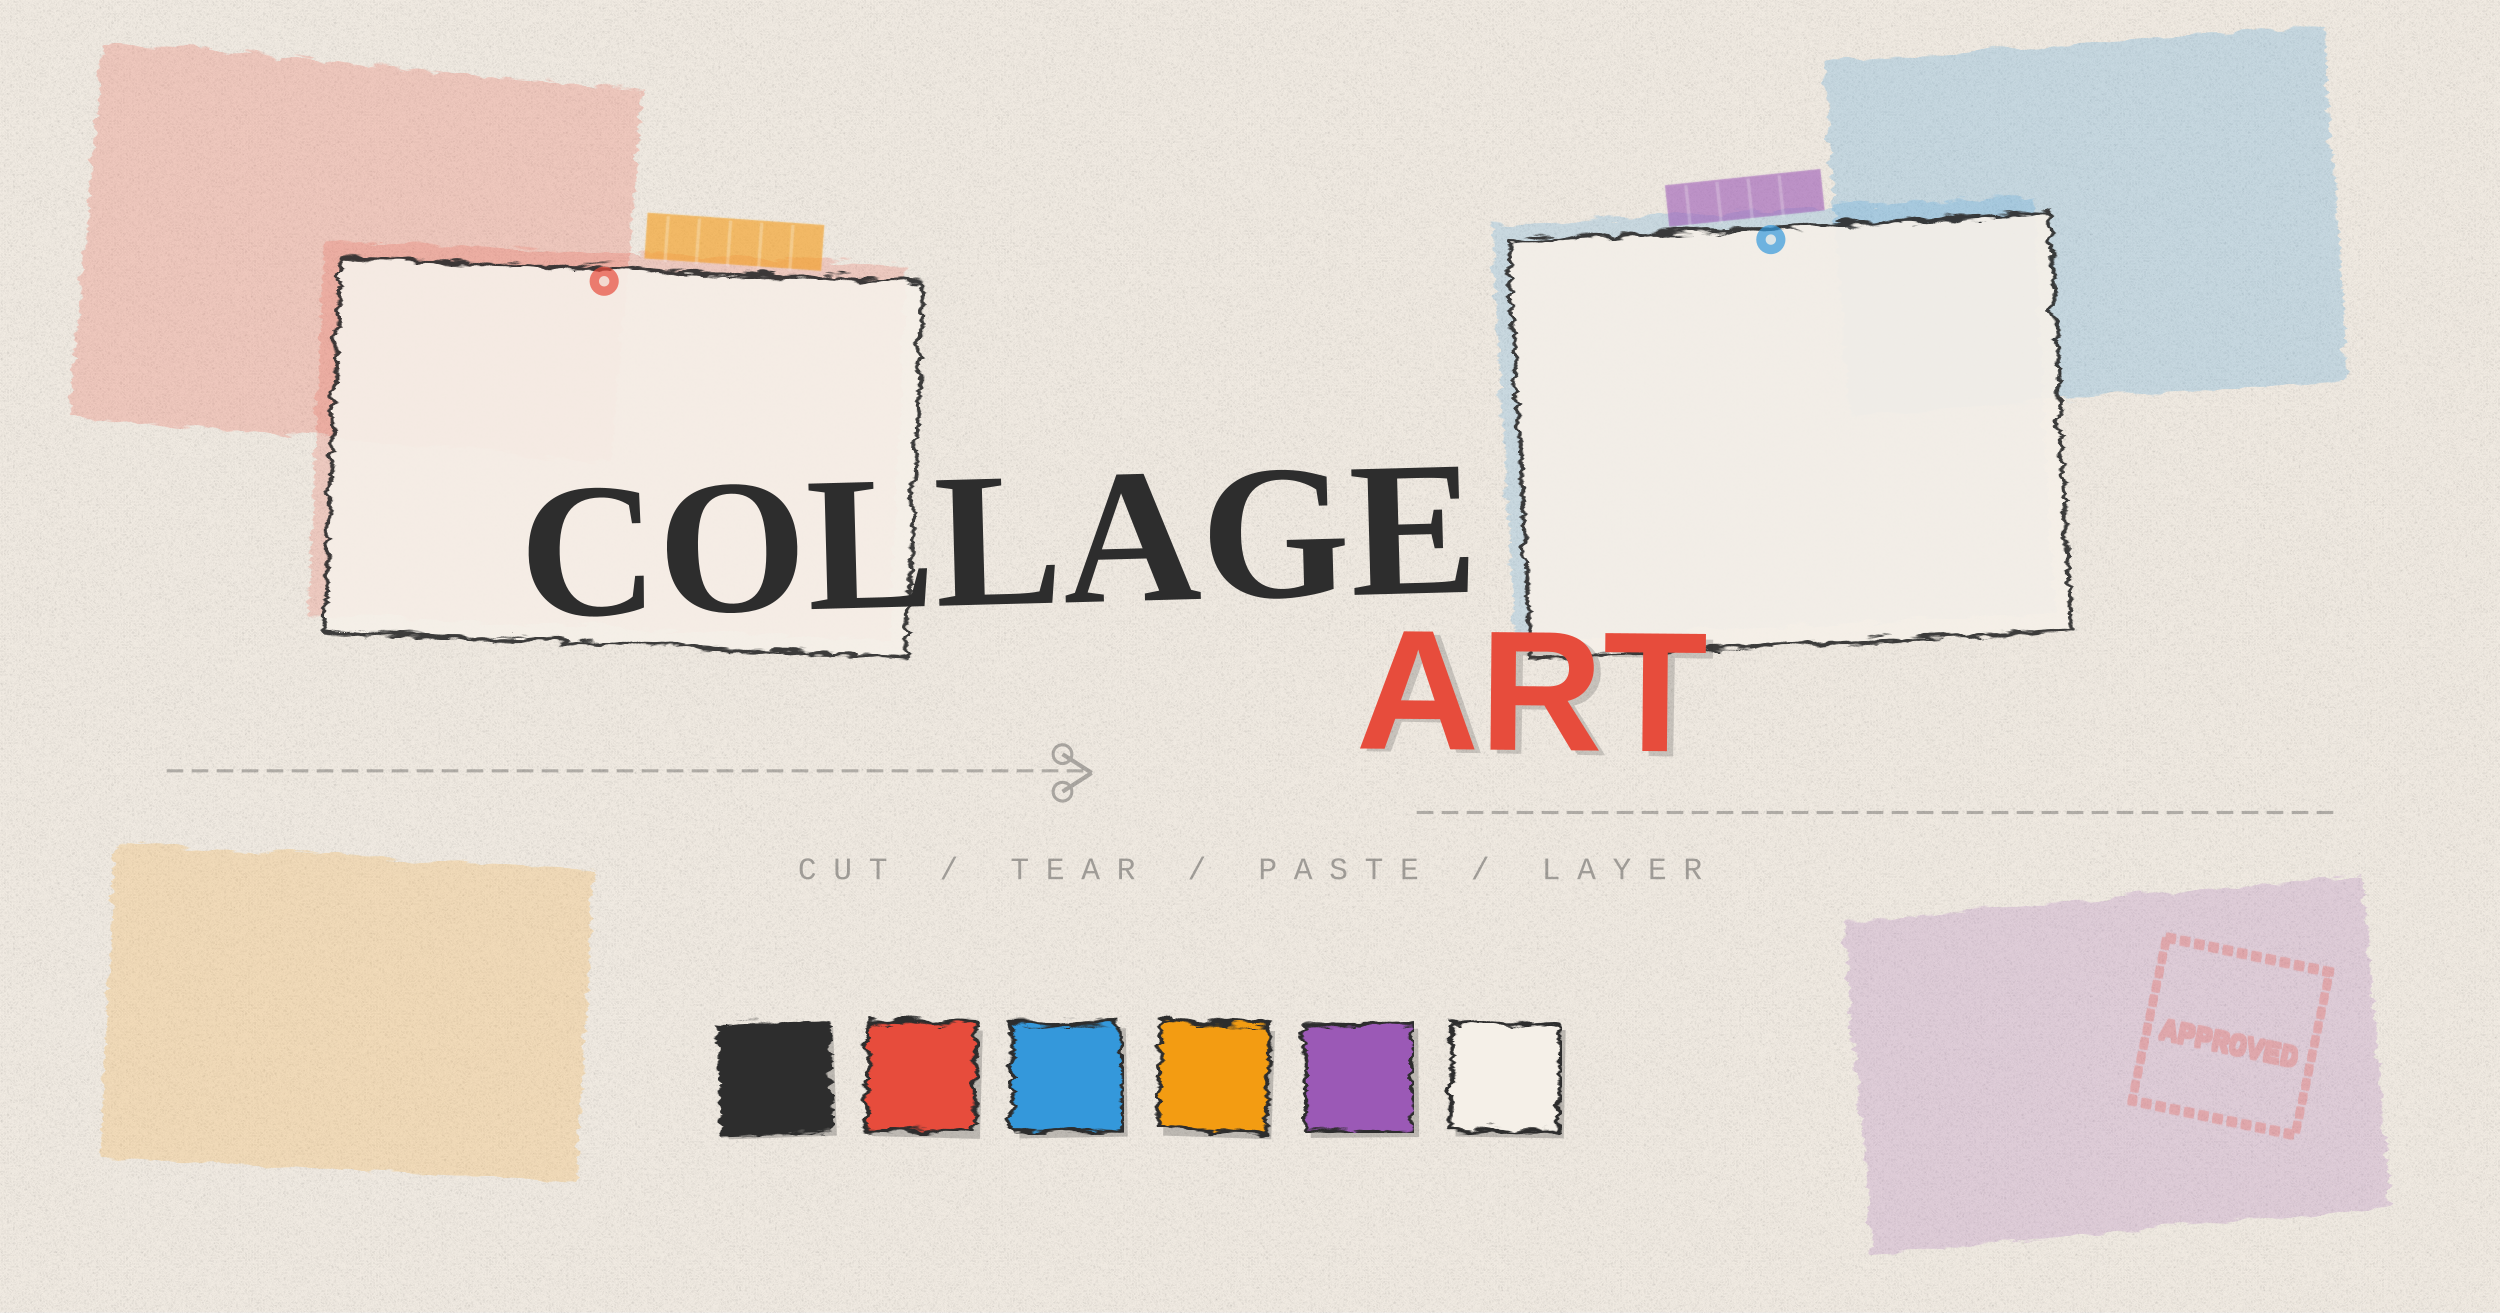
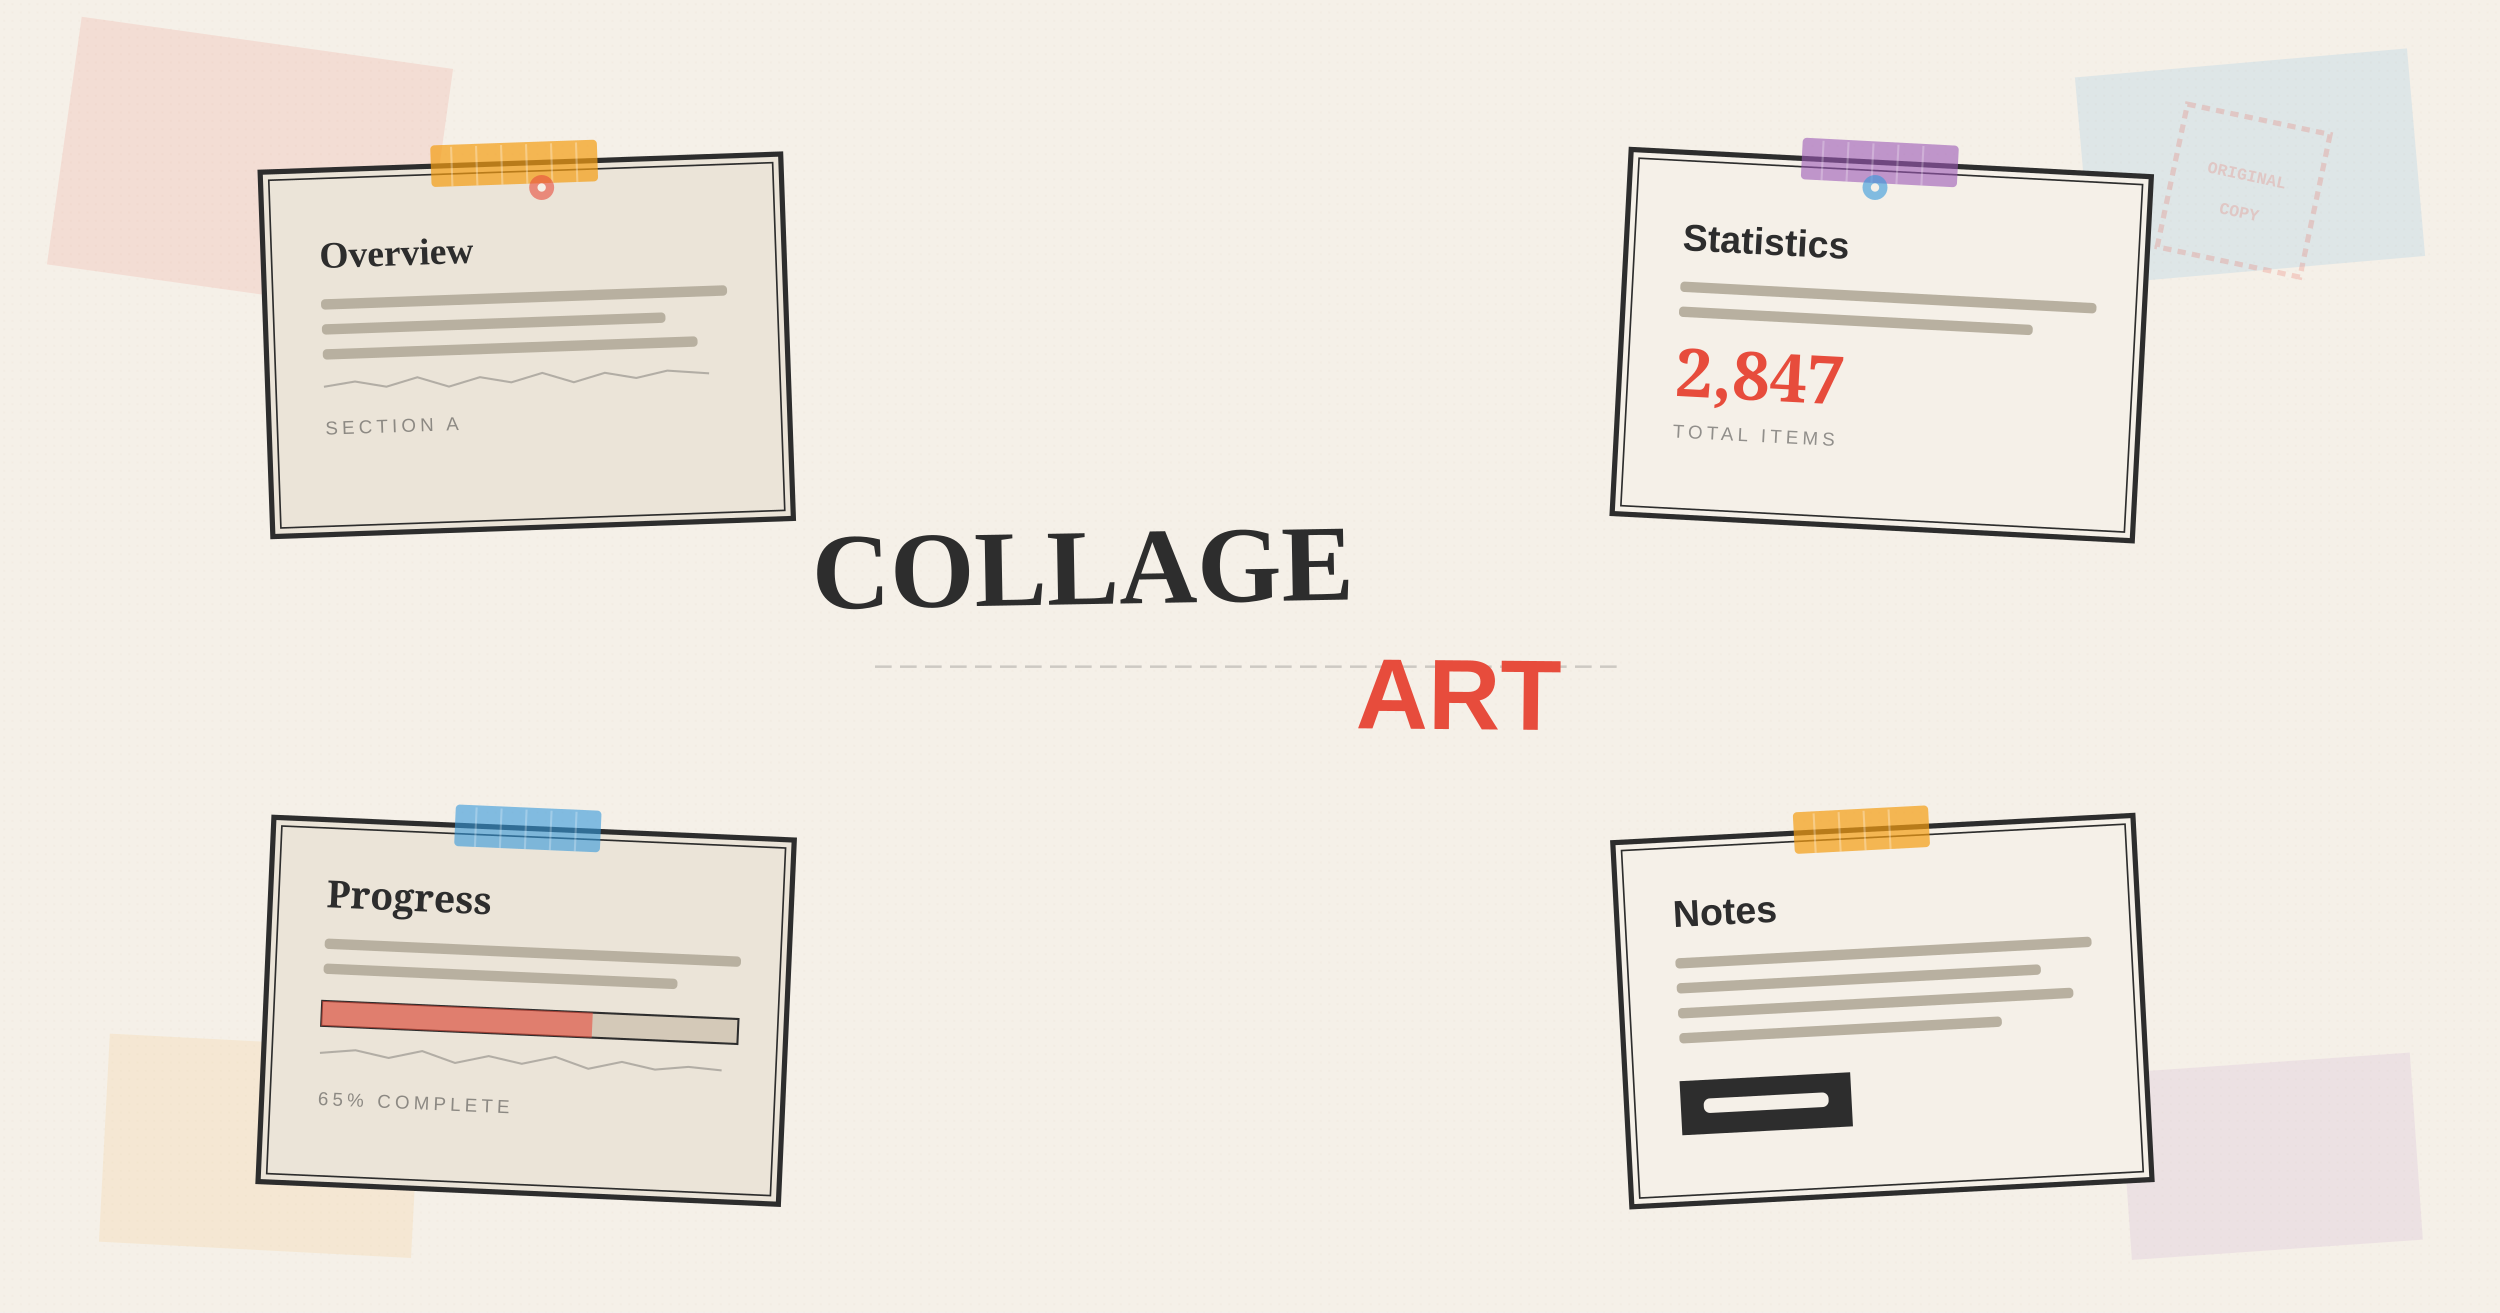
- <svg xmlns="http://www.w3.org/2000/svg" width="1200" height="630" viewBox="0 0 1200 630" fill="none">
+ <svg xmlns="http://www.w3.org/2000/svg" viewBox="0 0 1200 630">
  <defs>
-     <filter id="colTear" x="-2%" y="-2%" width="104%" height="104%">
-       <feTurbulence baseFrequency="0.04 0.15" numOctaves="3" seed="7" result="tear" />
-       <feDisplacementMap in="SourceGraphic" in2="tear" scale="6" xChannelSelector="R" yChannelSelector="G" />
-     </filter>
-     <filter id="colGrain" x="0" y="0" width="100%" height="100%">
-       <feTurbulence baseFrequency="0.7" numOctaves="4" seed="3" stitchTiles="stitch" result="grain" />
-       <feColorMatrix type="saturate" values="0" in="grain" result="mono" />
-       <feBlend in="SourceGraphic" in2="mono" mode="multiply" />
-     </filter>
-     <filter id="colTape">
-       <feGaussianBlur stdDeviation="0.5" />
-       <feComponentTransfer>
-         <feFuncA type="linear" slope="0.8" />
-       </feComponentTransfer>
-     </filter>
-     <filter id="colStamp">
-       <feMorphology operator="dilate" radius="0.5" />
-       <feGaussianBlur stdDeviation="0.4" />
-     </filter>
+     <pattern id="paperGrain" width="4" height="4" patternUnits="userSpaceOnUse">
+       <circle cx="2" cy="2" r="0.3" fill="#c4a882" opacity="0.15" />
+     </pattern>
  </defs>
  <rect width="1200" height="630" fill="#f5f0e8" />
-   <rect width="1200" height="630" fill="#ebe4d8" opacity="0.30" filter="url(#colGrain)" />
-   <rect x="40" y="30" width="260" height="180" fill="#e74c3c" opacity="0.22" transform="rotate(5 170 120)" filter="url(#colTear)" />
-   <rect x="880" y="20" width="240" height="170" fill="#3498db" opacity="0.22" transform="rotate(-4 1000 105)" filter="url(#colTear)" />
-   <rect x="50" y="410" width="230" height="150" fill="#f39c12" opacity="0.20" transform="rotate(3 165 485)" filter="url(#colTear)" />
-   <rect x="890" y="430" width="250" height="160" fill="#9b59b6" opacity="0.20" transform="rotate(-5 1015 510)" filter="url(#colTear)" />
-   <g filter="url(#colTear)">
-     <rect x="150" y="120" width="280" height="180" fill="#e74c3c" opacity="0.20" transform="rotate(2.5 290 210)" />
-     <rect x="158" y="128" width="280" height="180" fill="#f5f0e8" opacity="0.92" transform="rotate(2.5 298 218)" stroke="#2d2d2d" stroke-width="2" />
+   <rect width="1200" height="630" fill="url(#paperGrain)" />
+   <rect x="30" y="20" width="180" height="120" fill="#e74c3c" opacity="0.12" transform="rotate(8 120 80)" />
+   <rect x="1000" y="30" width="160" height="100" fill="#3498db" opacity="0.12" transform="rotate(-5 1080 80)" />
+   <rect x="50" y="500" width="150" height="100" fill="#f39c12" opacity="0.1" transform="rotate(3 125 550)" />
+   <rect x="1020" y="510" width="140" height="90" fill="#9b59b6" opacity="0.1" transform="rotate(-4 1090 555)" />
+   <g transform="translate(1050, 50) rotate(12)" opacity="0.2">
+     <rect width="70" height="70" fill="none" stroke="#e74c3c" stroke-width="2.5" stroke-dasharray="4 3" />
+     <text x="35" y="30" font-family="'Courier New', monospace" font-size="8" fill="#e74c3c" text-anchor="middle" font-weight="700">ORIGINAL</text>
+     <text x="35" y="48" font-family="'Courier New', monospace" font-size="8" fill="#e74c3c" text-anchor="middle" font-weight="700">COPY</text>
  </g>
-   <g filter="url(#colTear)">
-     <rect x="720" y="100" width="260" height="200" fill="#3498db" opacity="0.20" transform="rotate(-3 850 200)" />
-     <rect x="728" y="108" width="260" height="200" fill="#f5f0e8" opacity="0.92" transform="rotate(-3 858 208)" stroke="#2d2d2d" stroke-width="2" />
+   <g transform="rotate(-2 260 170)">
+     <rect x="128" y="78" width="250" height="175" fill="#ebe4d8" stroke="#2d2d2d" stroke-width="2.5" />
+     <rect x="132" y="82" width="242" height="167" fill="none" stroke="#2d2d2d" stroke-width="0.8" />
+     <rect x="210" y="68" width="80" height="20" rx="2" fill="#f39c12" opacity="0.7" />
+     <line x1="220" y1="69" x2="220" y2="88" stroke="#fff" stroke-width="1" opacity="0.3" />
+     <line x1="232" y1="69" x2="232" y2="88" stroke="#fff" stroke-width="1" opacity="0.3" />
+     <line x1="244" y1="69" x2="244" y2="88" stroke="#fff" stroke-width="1" opacity="0.3" />
+     <line x1="256" y1="69" x2="256" y2="88" stroke="#fff" stroke-width="1" opacity="0.3" />
+     <line x1="268" y1="69" x2="268" y2="88" stroke="#fff" stroke-width="1" opacity="0.3" />
+     <line x1="280" y1="69" x2="280" y2="88" stroke="#fff" stroke-width="1" opacity="0.3" />
+     <text x="155" y="125" font-family="Georgia, 'Times New Roman', serif" font-size="18" font-weight="700" fill="#2d2d2d">Overview</text>
+     <rect x="155" y="140" width="195" height="5" rx="2" fill="#b8b0a0" />
+     <rect x="155" y="152" width="165" height="5" rx="2" fill="#b8b0a0" />
+     <rect x="155" y="164" width="180" height="5" rx="2" fill="#b8b0a0" />
+     <path d="M155,182 L170,180 L185,183 L200,179 L215,184 L230,180 L245,183 L260,179 L275,184 L290,180 L305,183 L320,180 L340,182" fill="none" stroke="#2d2d2d" stroke-width="1" opacity="0.3" />
+     <text x="155" y="205" font-family="Arial, sans-serif" font-size="9" fill="#2d2d2d" opacity="0.5" letter-spacing="2">SECTION A</text>
  </g>
-   <g filter="url(#colTape)">
-     <rect x="310" y="105" width="85" height="22" fill="#f39c12" opacity="0.78" transform="rotate(4 352 116)" />
-     <line x1="320" y1="106" x2="320" y2="128" stroke="#fff" stroke-width="1.5" opacity="0.30" transform="rotate(4 352 116)" />
-     <line x1="335" y1="106" x2="335" y2="128" stroke="#fff" stroke-width="1.5" opacity="0.30" transform="rotate(4 352 116)" />
-     <line x1="350" y1="106" x2="350" y2="128" stroke="#fff" stroke-width="1.5" opacity="0.30" transform="rotate(4 352 116)" />
-     <line x1="365" y1="106" x2="365" y2="128" stroke="#fff" stroke-width="1.5" opacity="0.30" transform="rotate(4 352 116)" />
-     <line x1="380" y1="106" x2="380" y2="128" stroke="#fff" stroke-width="1.5" opacity="0.30" transform="rotate(4 352 116)" />
+   <g transform="rotate(3 900 170)">
+     <rect x="778" y="78" width="250" height="175" fill="#f5f0e8" stroke="#2d2d2d" stroke-width="2.5" />
+     <rect x="782" y="82" width="242" height="167" fill="none" stroke="#2d2d2d" stroke-width="0.8" />
+     <rect x="860" y="68" width="75" height="20" rx="2" fill="#9b59b6" opacity="0.6" />
+     <line x1="870" y1="69" x2="870" y2="88" stroke="#fff" stroke-width="1" opacity="0.25" />
+     <line x1="882" y1="69" x2="882" y2="88" stroke="#fff" stroke-width="1" opacity="0.25" />
+     <line x1="894" y1="69" x2="894" y2="88" stroke="#fff" stroke-width="1" opacity="0.25" />
+     <line x1="906" y1="69" x2="906" y2="88" stroke="#fff" stroke-width="1" opacity="0.25" />
+     <line x1="918" y1="69" x2="918" y2="88" stroke="#fff" stroke-width="1" opacity="0.25" />
+     <text x="805" y="125" font-family="Arial, Helvetica, sans-serif" font-size="18" font-weight="900" fill="#2d2d2d">Statistics</text>
+     <rect x="805" y="140" width="200" height="5" rx="2" fill="#b8b0a0" />
+     <rect x="805" y="152" width="170" height="5" rx="2" fill="#b8b0a0" />
+     <text x="805" y="195" font-family="Georgia, serif" font-size="32" font-weight="700" fill="#e74c3c">2,847</text>
+     <text x="805" y="215" font-family="Arial, sans-serif" font-size="9" fill="#2d2d2d" opacity="0.5" letter-spacing="2">TOTAL ITEMS</text>
  </g>
-   <g filter="url(#colTape)">
-     <rect x="800" y="85" width="75" height="20" fill="#9b59b6" opacity="0.75" transform="rotate(-6 837 95)" />
-     <line x1="810" y1="86" x2="810" y2="106" stroke="#fff" stroke-width="1.5" opacity="0.25" transform="rotate(-6 837 95)" />
-     <line x1="825" y1="86" x2="825" y2="106" stroke="#fff" stroke-width="1.5" opacity="0.25" transform="rotate(-6 837 95)" />
-     <line x1="840" y1="86" x2="840" y2="106" stroke="#fff" stroke-width="1.5" opacity="0.25" transform="rotate(-6 837 95)" />
-     <line x1="855" y1="86" x2="855" y2="106" stroke="#fff" stroke-width="1.5" opacity="0.25" transform="rotate(-6 837 95)" />
+   <g transform="rotate(2.5 260 475)">
+     <rect x="128" y="398" width="250" height="175" fill="#ebe4d8" stroke="#2d2d2d" stroke-width="2.5" />
+     <rect x="132" y="402" width="242" height="167" fill="none" stroke="#2d2d2d" stroke-width="0.8" />
+     <rect x="215" y="388" width="70" height="20" rx="2" fill="#3498db" opacity="0.6" />
+     <line x1="225" y1="389" x2="225" y2="408" stroke="#fff" stroke-width="1" opacity="0.25" />
+     <line x1="237" y1="389" x2="237" y2="408" stroke="#fff" stroke-width="1" opacity="0.25" />
+     <line x1="249" y1="389" x2="249" y2="408" stroke="#fff" stroke-width="1" opacity="0.25" />
+     <line x1="261" y1="389" x2="261" y2="408" stroke="#fff" stroke-width="1" opacity="0.25" />
+     <line x1="273" y1="389" x2="273" y2="408" stroke="#fff" stroke-width="1" opacity="0.25" />
+     <text x="155" y="440" font-family="Georgia, serif" font-size="18" font-weight="700" fill="#2d2d2d">Progress</text>
+     <rect x="155" y="455" width="200" height="5" rx="2" fill="#b8b0a0" />
+     <rect x="155" y="467" width="170" height="5" rx="2" fill="#b8b0a0" />
+     <rect x="155" y="485" width="200" height="12" fill="#d4c9b8" stroke="#2d2d2d" stroke-width="1" />
+     <rect x="155" y="485" width="130" height="12" fill="#e74c3c" opacity="0.6" />
+     <path d="M155,510 L172,508 L188,511 L204,507 L220,512 L236,508 L252,511 L268,507 L284,512 L300,508 L316,511 L332,509 L348,510" fill="none" stroke="#2d2d2d" stroke-width="1" opacity="0.3" />
+     <text x="155" y="535" font-family="Arial, sans-serif" font-size="9" fill="#2d2d2d" opacity="0.5" letter-spacing="2">65% COMPLETE</text>
  </g>
-   <line x1="80" y1="370" x2="520" y2="370" stroke="#2d2d2d" stroke-width="1.5" stroke-dasharray="8 4" opacity="0.32" />
-   <line x1="680" y1="390" x2="1120" y2="390" stroke="#2d2d2d" stroke-width="1.5" stroke-dasharray="8 4" opacity="0.32" />
-   <g transform="translate(510, 362)" opacity="0.35">
-     <line x1="0" y1="0" x2="14" y2="9" stroke="#2d2d2d" stroke-width="2" />
-     <line x1="0" y1="18" x2="14" y2="9" stroke="#2d2d2d" stroke-width="2" />
-     <circle cx="0" cy="0" r="4.5" fill="none" stroke="#2d2d2d" stroke-width="1.5" />
-     <circle cx="0" cy="18" r="4.5" fill="none" stroke="#2d2d2d" stroke-width="1.5" />
+   <g transform="rotate(-3 900 475)">
+     <rect x="778" y="398" width="250" height="175" fill="#f5f0e8" stroke="#2d2d2d" stroke-width="2.5" />
+     <rect x="782" y="402" width="242" height="167" fill="none" stroke="#2d2d2d" stroke-width="0.8" />
+     <rect x="865" y="388" width="65" height="20" rx="2" fill="#f39c12" opacity="0.7" />
+     <line x1="875" y1="389" x2="875" y2="408" stroke="#fff" stroke-width="1" opacity="0.3" />
+     <line x1="887" y1="389" x2="887" y2="408" stroke="#fff" stroke-width="1" opacity="0.3" />
+     <line x1="899" y1="389" x2="899" y2="408" stroke="#fff" stroke-width="1" opacity="0.3" />
+     <line x1="911" y1="389" x2="911" y2="408" stroke="#fff" stroke-width="1" opacity="0.3" />
+     <text x="805" y="440" font-family="Arial, sans-serif" font-size="18" font-weight="900" fill="#2d2d2d">Notes</text>
+     <rect x="805" y="455" width="200" height="5" rx="2" fill="#b8b0a0" />
+     <rect x="805" y="467" width="175" height="5" rx="2" fill="#b8b0a0" />
+     <rect x="805" y="479" width="190" height="5" rx="2" fill="#b8b0a0" />
+     <rect x="805" y="491" width="155" height="5" rx="2" fill="#b8b0a0" />
+     <rect x="805" y="515" width="80" height="24" fill="#2d2d2d" stroke="#2d2d2d" stroke-width="2" />
+     <rect x="815" y="523" width="60" height="7" rx="3" fill="#f5f0e8" />
  </g>
-   <text x="480" y="290" font-family="Georgia, 'Times New Roman', serif" font-size="92" font-weight="700" fill="#2d2d2d" text-anchor="middle" transform="rotate(-1.5 480 290)">COLLAGE</text>
-   <text x="738" y="362" font-family="Arial, Helvetica, sans-serif" font-size="82" font-weight="900" fill="#2d2d2d" text-anchor="middle" opacity="0.20" transform="rotate(1 738 362)">ART</text>
-   <text x="735" y="360" font-family="Arial, Helvetica, sans-serif" font-size="82" font-weight="900" fill="#e74c3c" text-anchor="middle" transform="rotate(0.5 735 360)">ART</text>
-   <text x="600" y="422" font-family="'Courier New', monospace" font-size="15" fill="#2d2d2d" text-anchor="middle" opacity="0.40" letter-spacing="8">CUT / TEAR / PASTE / LAYER</text>
-   <g transform="rotate(-2 375 525)">
-     <rect x="349" y="494" width="52" height="52" fill="#2d2d2d" opacity="0.25" />
-     <rect x="345" y="490" width="52" height="52" fill="#2d2d2d" stroke="#2d2d2d" stroke-width="2" filter="url(#colTear)" />
-   </g>
-   <g transform="rotate(1.5 445 523)">
-     <rect x="419" y="494" width="52" height="52" fill="#2d2d2d" opacity="0.25" />
-     <rect x="415" y="490" width="52" height="52" fill="#e74c3c" stroke="#2d2d2d" stroke-width="2" filter="url(#colTear)" />
-   </g>
-   <g transform="rotate(-1 515 527)">
-     <rect x="489" y="494" width="52" height="52" fill="#2d2d2d" opacity="0.25" />
-     <rect x="485" y="490" width="52" height="52" fill="#3498db" stroke="#2d2d2d" stroke-width="2" filter="url(#colTear)" />
-   </g>
-   <g transform="rotate(2 585 524)">
-     <rect x="559" y="494" width="52" height="52" fill="#2d2d2d" opacity="0.25" />
-     <rect x="555" y="490" width="52" height="52" fill="#f39c12" stroke="#2d2d2d" stroke-width="2" filter="url(#colTear)" />
-   </g>
-   <g transform="rotate(-0.5 655 526)">
-     <rect x="629" y="494" width="52" height="52" fill="#2d2d2d" opacity="0.25" />
-     <rect x="625" y="490" width="52" height="52" fill="#9b59b6" stroke="#2d2d2d" stroke-width="2" filter="url(#colTear)" />
-   </g>
-   <g transform="rotate(1 725 525)">
-     <rect x="699" y="494" width="52" height="52" fill="#2d2d2d" opacity="0.25" />
-     <rect x="695" y="490" width="52" height="52" fill="#f5f0e8" stroke="#2d2d2d" stroke-width="2" filter="url(#colTear)" />
-   </g>
-   <g transform="translate(1040, 450) rotate(12)" opacity="0.28" filter="url(#colStamp)">
-     <rect x="0" y="0" width="80" height="80" fill="none" stroke="#e74c3c" stroke-width="3" stroke-dasharray="4 3" />
-     <text x="40" y="48" font-family="'Courier New', monospace" font-size="14" fill="#e74c3c" text-anchor="middle" font-weight="700">APPROVED</text>
-   </g>
-   <circle cx="290" cy="135" r="7" fill="#e74c3c" opacity="0.70" />
-   <circle cx="290" cy="135" r="2.5" fill="#f5f0e8" opacity="0.80" />
-   <circle cx="850" cy="115" r="7" fill="#3498db" opacity="0.70" />
-   <circle cx="850" cy="115" r="2.5" fill="#f5f0e8" opacity="0.80" />
+   <line x1="420" y1="320" x2="780" y2="320" stroke="#2d2d2d" stroke-width="1.2" stroke-dasharray="8 4" opacity="0.2" />
+   <circle cx="260" cy="90" r="6" fill="#e74c3c" opacity="0.6" />
+   <circle cx="260" cy="90" r="2" fill="#f5f0e8" />
+   <circle cx="900" cy="90" r="6" fill="#3498db" opacity="0.6" />
+   <circle cx="900" cy="90" r="2" fill="#f5f0e8" />
+   <text x="520" y="290" font-family="Georgia, 'Times New Roman', serif" font-size="52" font-weight="700" fill="#2d2d2d" text-anchor="middle" transform="rotate(-1 520 290)">COLLAGE</text>
+   <text x="700" y="350" font-family="Arial, Helvetica, sans-serif" font-size="48" font-weight="900" fill="#e74c3c" text-anchor="middle" transform="rotate(0.5 700 350)">ART</text>
</svg>
